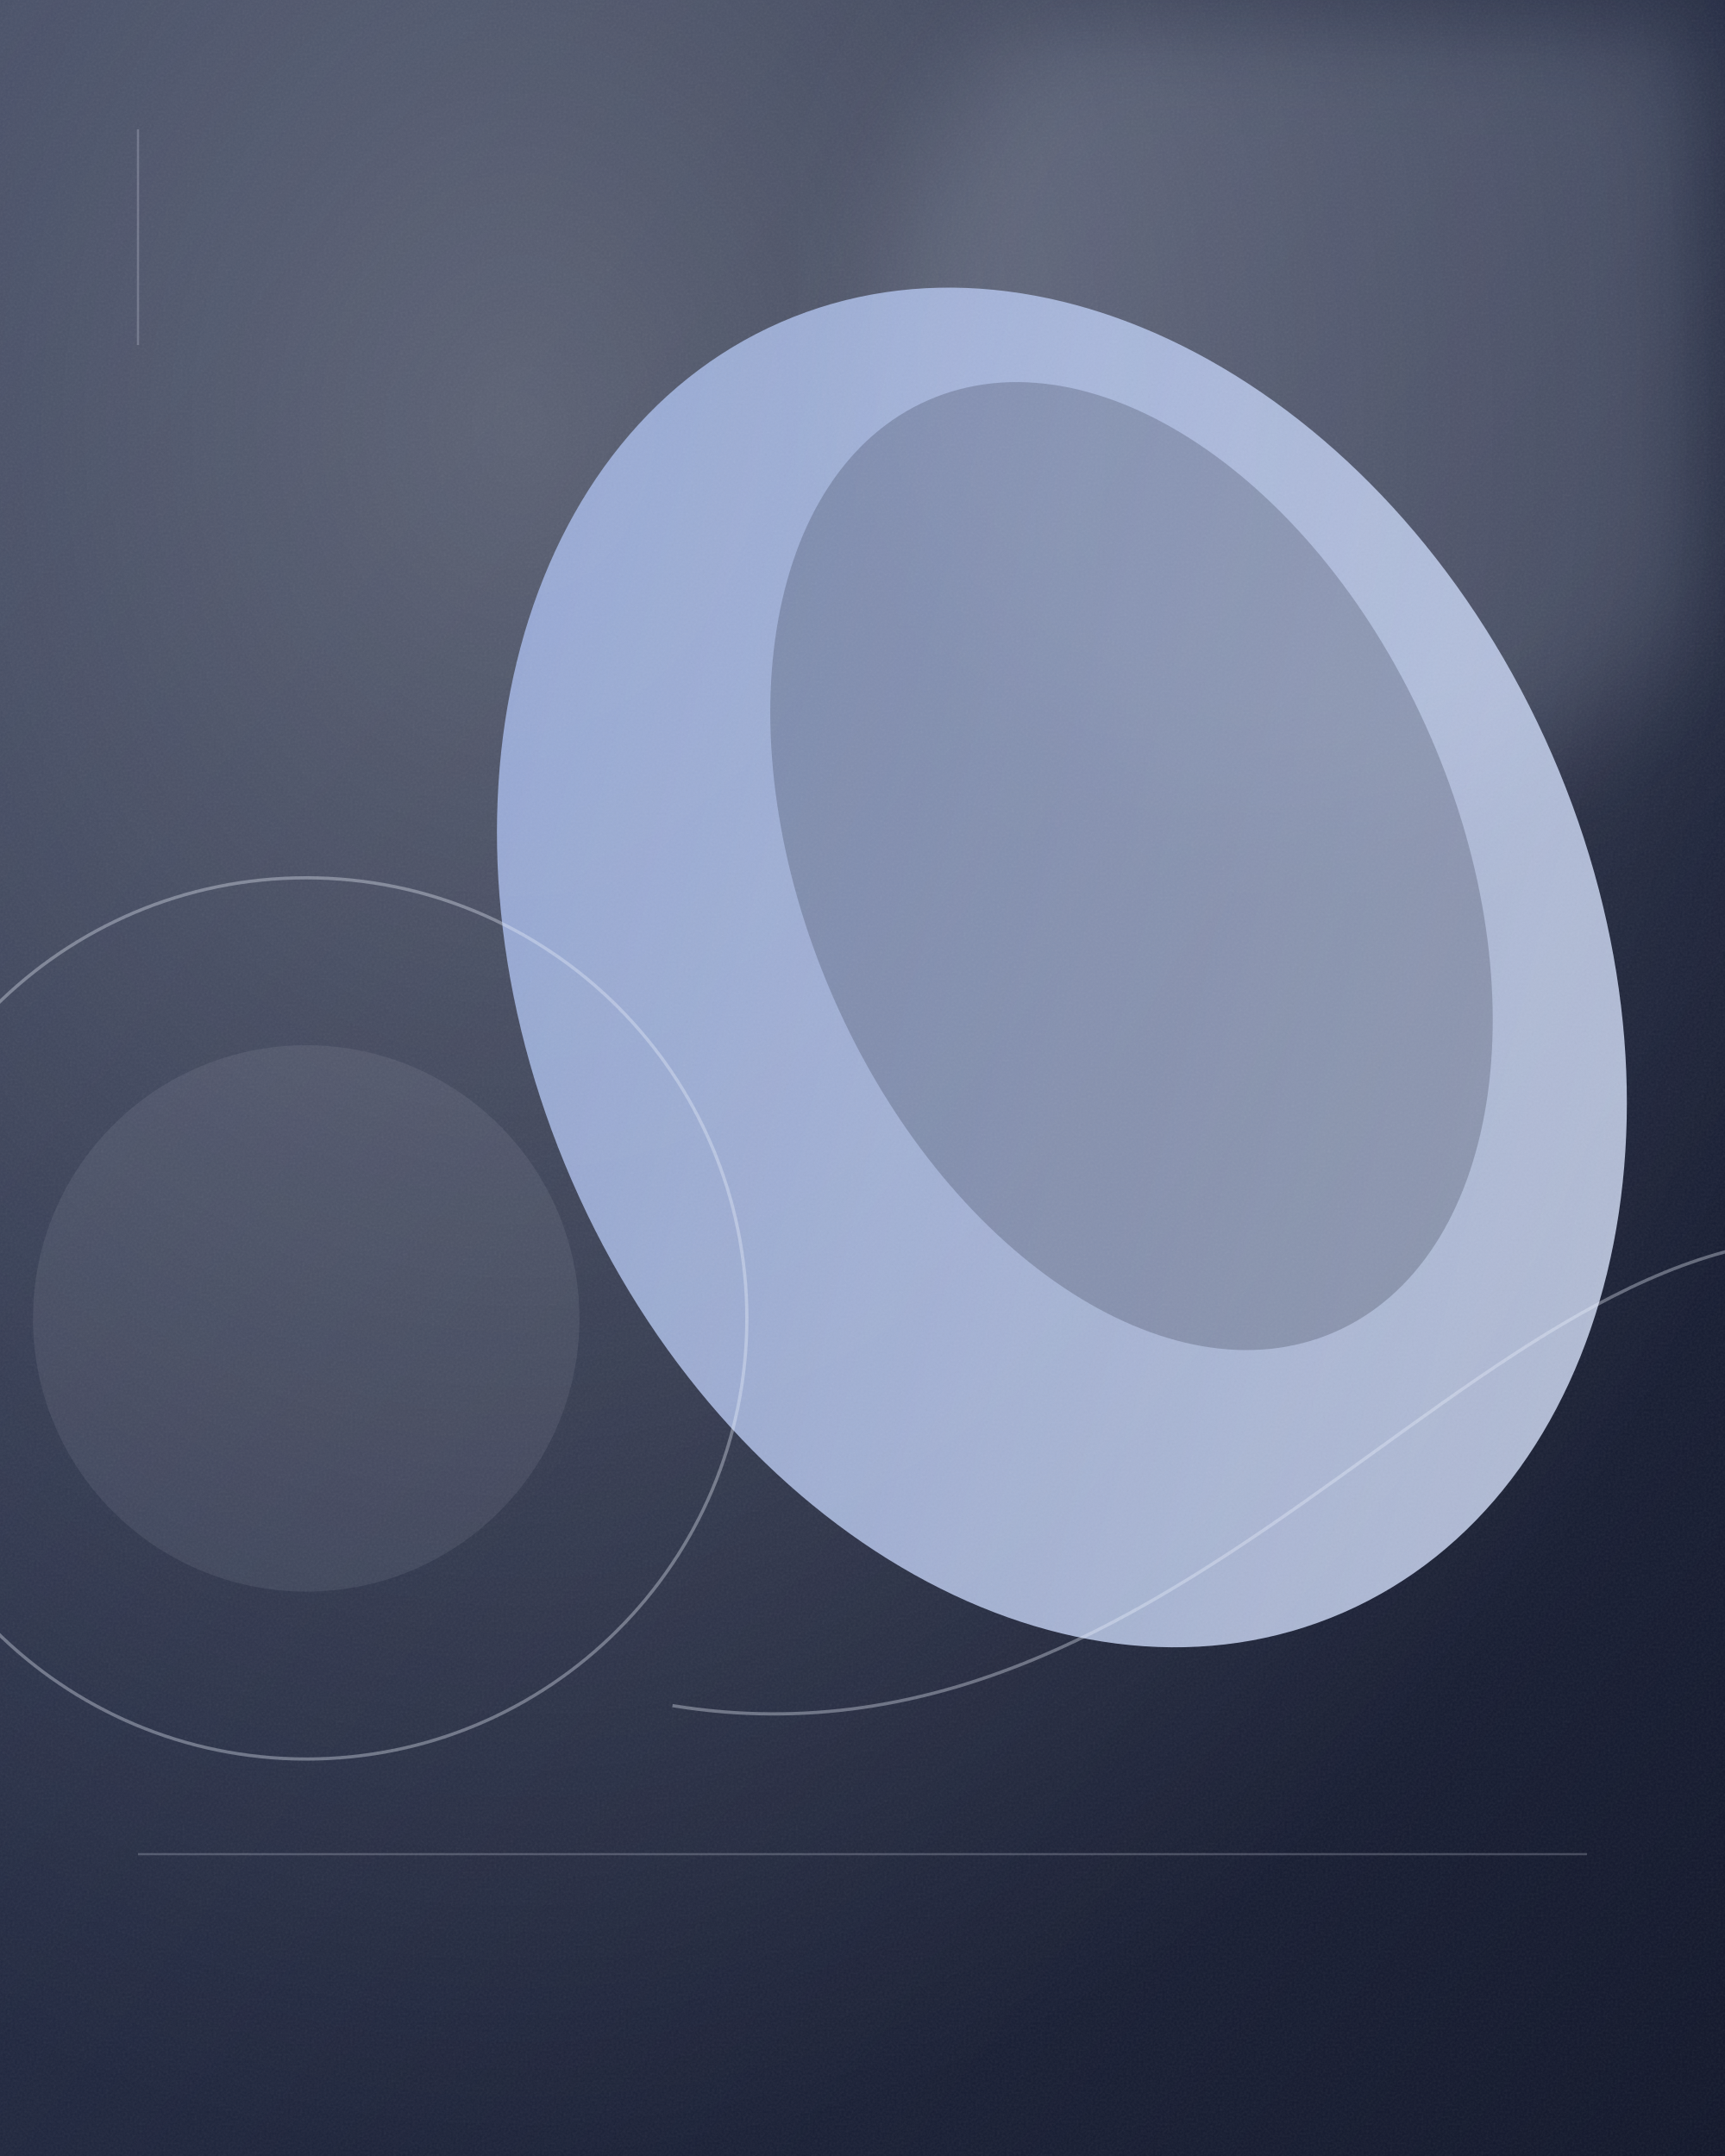
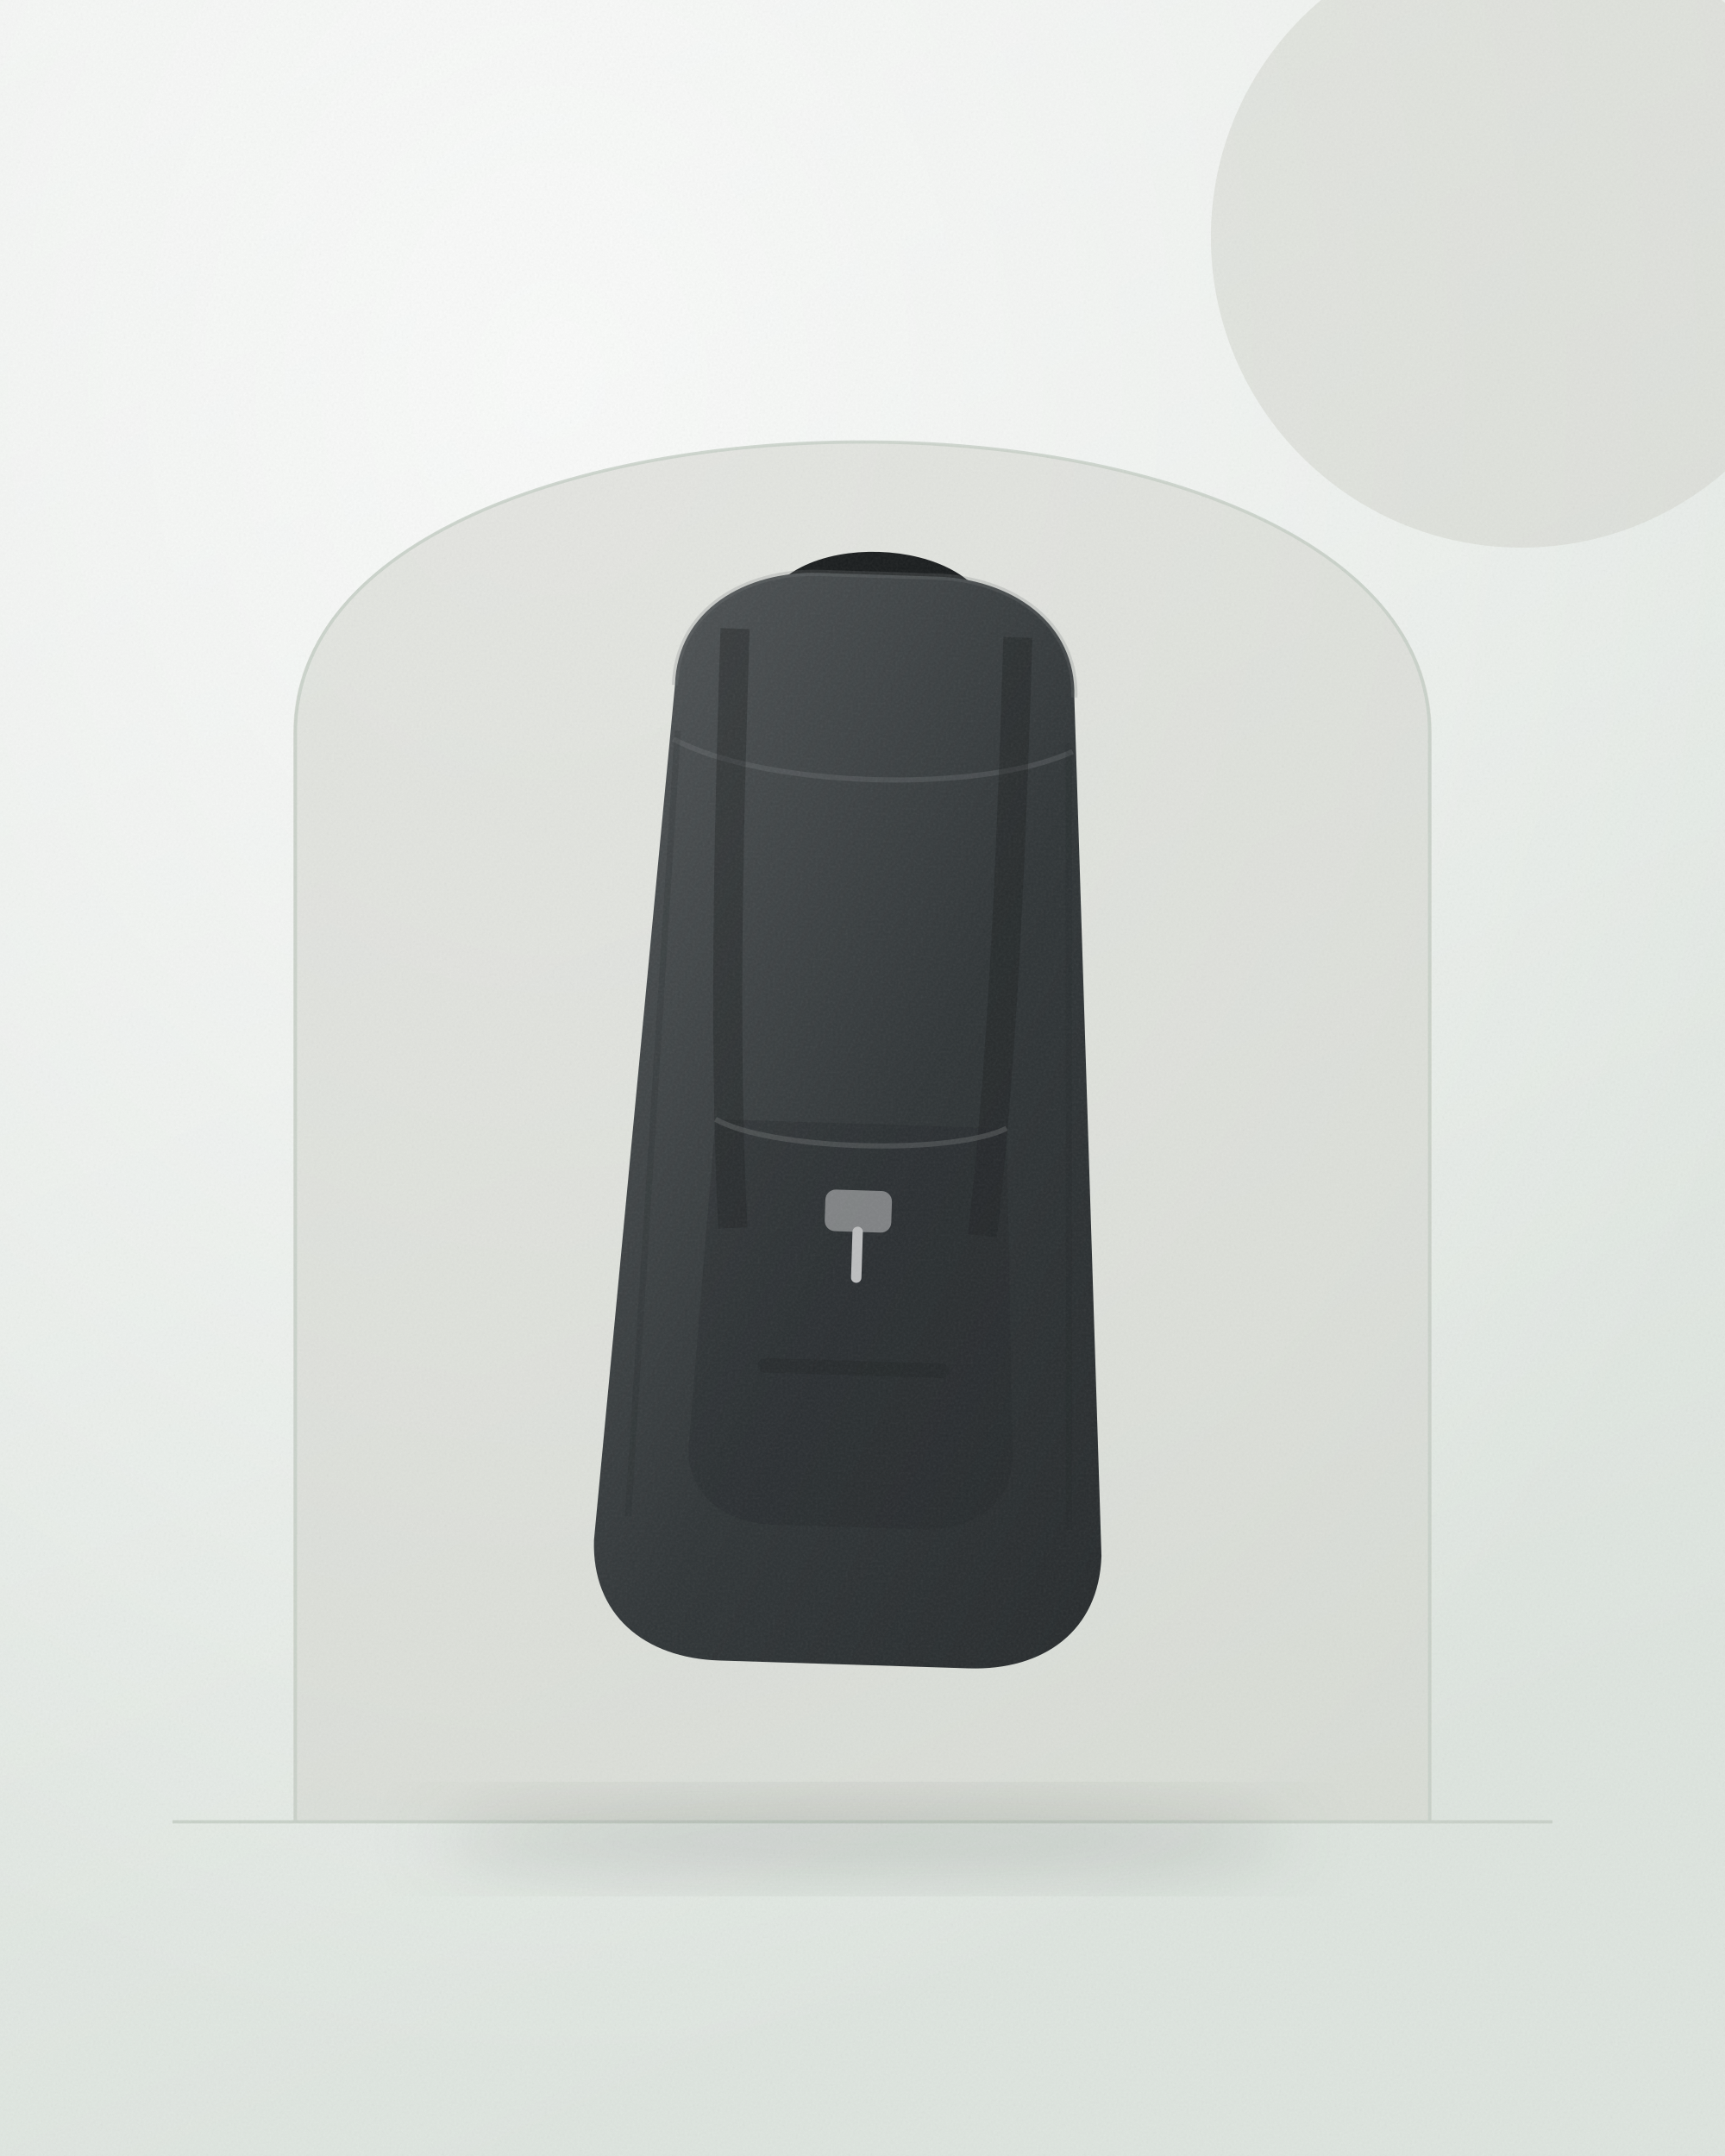
<svg xmlns="http://www.w3.org/2000/svg" viewBox="0 0 800 1000" width="800" height="1000" role="img">
  <defs>
-     <linearGradient id="bg" x1="0" y1="0" x2="1" y2="1">
-       <stop offset="0" stop-color="#2C3550" />
-       <stop offset="1" stop-color="#11162A" />
+     <linearGradient id="bg" x1="0" y1="0" x2="0.35" y2="1">
+       <stop offset="0" stop-color="#eef1ee" />
+       <stop offset="1" stop-color="#dde4de" />
    </linearGradient>
-     <linearGradient id="accent" x1="0" y1="0" x2="1" y2="1">
-       <stop offset="0" stop-color="#9EB4E8" />
-       <stop offset="1" stop-color="#DCE5FA" />
-     </linearGradient>
-     <radialGradient id="glow" cx="30%" cy="20%" r="80%">
-       <stop offset="0" stop-color="#ffffff" stop-opacity="0.25" />
+     <radialGradient id="glow" cx="32%" cy="18%" r="78%">
+       <stop offset="0" stop-color="#ffffff" stop-opacity="0.72" />
      <stop offset="1" stop-color="#ffffff" stop-opacity="0" />
    </radialGradient>
+     <linearGradient id="body" x1="0" y1="0" x2="1" y2="1">
+       <stop offset="0" stop-color="#515557" />
+       <stop offset="0.55" stop-color="#303537" />
+       <stop offset="1" stop-color="#272b2d" />
+     </linearGradient>
+     <linearGradient id="bodySoft" x1="0" y1="0" x2="1" y2="0.7">
+       <stop offset="0" stop-color="#767a7b" />
+       <stop offset="1" stop-color="#303537" />
+     </linearGradient>
+     <linearGradient id="metal" x1="0" y1="0" x2="1" y2="1">
+       <stop offset="0" stop-color="#f3eee2" />
+       <stop offset="0.35" stop-color="#cdbfa6" />
+       <stop offset="0.62" stop-color="#f8f3e8" />
+       <stop offset="1" stop-color="#9d8b70" />
+     </linearGradient>
    <filter id="grain">
-       <feTurbulence type="fractalNoise" baseFrequency="0.9" numOctaves="2" stitchTiles="stitch" />
+       <feTurbulence type="fractalNoise" baseFrequency="0.86" numOctaves="2" stitchTiles="stitch" />
      <feColorMatrix type="saturate" values="0" />
      <feComponentTransfer>
-         <feFuncA type="linear" slope="0.16" />
+         <feFuncA type="linear" slope="0.11" />
      </feComponentTransfer>
    </filter>
+     <filter id="blur">
+       <feGaussianBlur stdDeviation="18" />
+     </filter>
    <filter id="soft">
-       <feGaussianBlur stdDeviation="28" />
+       <feGaussianBlur stdDeviation="4" />
    </filter>
  </defs>
  <rect width="800" height="1000" fill="url(#bg)" />
  <rect width="800" height="1000" fill="url(#glow)" />
-   <g filter="url(#soft)" opacity="0.5">
-     <circle cx="624" cy="160" r="211.589" fill="#DCE5FA" opacity="0.35" />
+   <circle cx="705.566" cy="110" r="144" fill="#d4d6ce" opacity="0.55" />
+   <path d="M 136 845 L 136 340 C 136 160 664 160 664 340 L 664 845 Z" fill="#d4d6ce" opacity="0.58" />
+   <path d="M 137 845 L 137 340 C 137 160 663 160 663 340 L 663 845" fill="none" stroke="#c5cec5" stroke-width="1.5" opacity="0.8" />
+   <line x1="80" y1="845" x2="720" y2="845" stroke="#c5cec5" stroke-width="1.5" opacity="0.9" />
+   <ellipse cx="400" cy="853" rx="200" ry="22" fill="#29312b" opacity="0.14" filter="url(#blur)" />
+   <g transform="translate(400 500) scale(1 1) translate(-400 -500)">
+     <g transform="translate(400 500) rotate(1.8) scale(0.965) translate(-400 -500)">
+       <g>
+         <path d="M352 286 C352 246 448 246 448 286" fill="none" stroke="#1a1d1e" stroke-width="18" />
+         <path d="M304 314 C304 278 336 258 372 258 L428 258 C464 258 496 278 496 314 L522 726 C522 762 496 782 460 782 L340 782 C304 782 278 762 278 726Z" fill="url(#body)" />
+         <path d="M304 340 C348 362 452 362 496 340" fill="none" stroke="#767a7b" stroke-width="2.5" opacity="0.3" />
+         <path d="M304 314 C304 278 336 258 372 258 L428 258 C464 258 496 278 496 314" fill="none" stroke="#767a7b" stroke-width="3" opacity="0.24" />
+         <path d="M332 286 C332 360 332 478 340 574 M468 286 C468 360 468 478 460 574" stroke="#1a1d1e" stroke-width="14" opacity="0.35" />
+         <path d="M330 522 L470 522 L478 680 C478 704 458 716 436 716 L364 716 C342 716 322 704 322 680Z" fill="#232728" opacity="0.32" />
+         <path d="M330 522 C356 536 444 536 470 522" fill="none" stroke="#767a7b" stroke-width="2.5" opacity="0.36" />
+         <rect x="384" y="554" width="32" height="20" rx="5" fill="#bdbebf" opacity="0.58" />
+         <path d="M400 574 L400 596" stroke="#bdbebf" stroke-width="5" stroke-linecap="round" />
+         <rect x="354" y="636" width="92" height="7" rx="3.5" fill="#1a1d1e" opacity="0.26" />
+         <path d="M306 336 L294 714 M494 336 L506 714" stroke="#1a1d1e" stroke-width="3" opacity="0.16" />
+       </g>
+     </g>
  </g>
-   <g transform="rotate(-23.52681 492.4803 448.7314)">
-     <ellipse cx="492.48" cy="448.731" rx="247.861" ry="326.452" fill="url(#accent)" opacity="0.82" />
-     <ellipse cx="540.844" cy="418.504" rx="151.135" ry="235.771" fill="#11162A" opacity="0.22" />
-     <path d="M 190.21 690.547 C 401.799 826.569, 643.615 614.98, 794.75 720.774" stroke="#EFF4FF" stroke-opacity="0.35" stroke-width="1.5" fill="none" />
-   </g>
-   <circle cx="142.005" cy="611.511" r="204.365" fill="none" stroke="#EFF4FF" stroke-opacity="0.35" stroke-width="1.5" />
-   <circle cx="142.005" cy="611.511" r="126.706" fill="#EFF4FF" opacity="0.08" />
-   <g stroke="#EFF4FF" stroke-opacity="0.22" stroke-width="1">
-     <line x1="64" y1="860" x2="736" y2="860" />
-     <line x1="64" y1="60" x2="64" y2="160" />
-   </g>
-   <rect width="800" height="1000" filter="url(#grain)" opacity="0.5" />
+   <rect width="800" height="1000" filter="url(#grain)" opacity="0.72" />
</svg>
